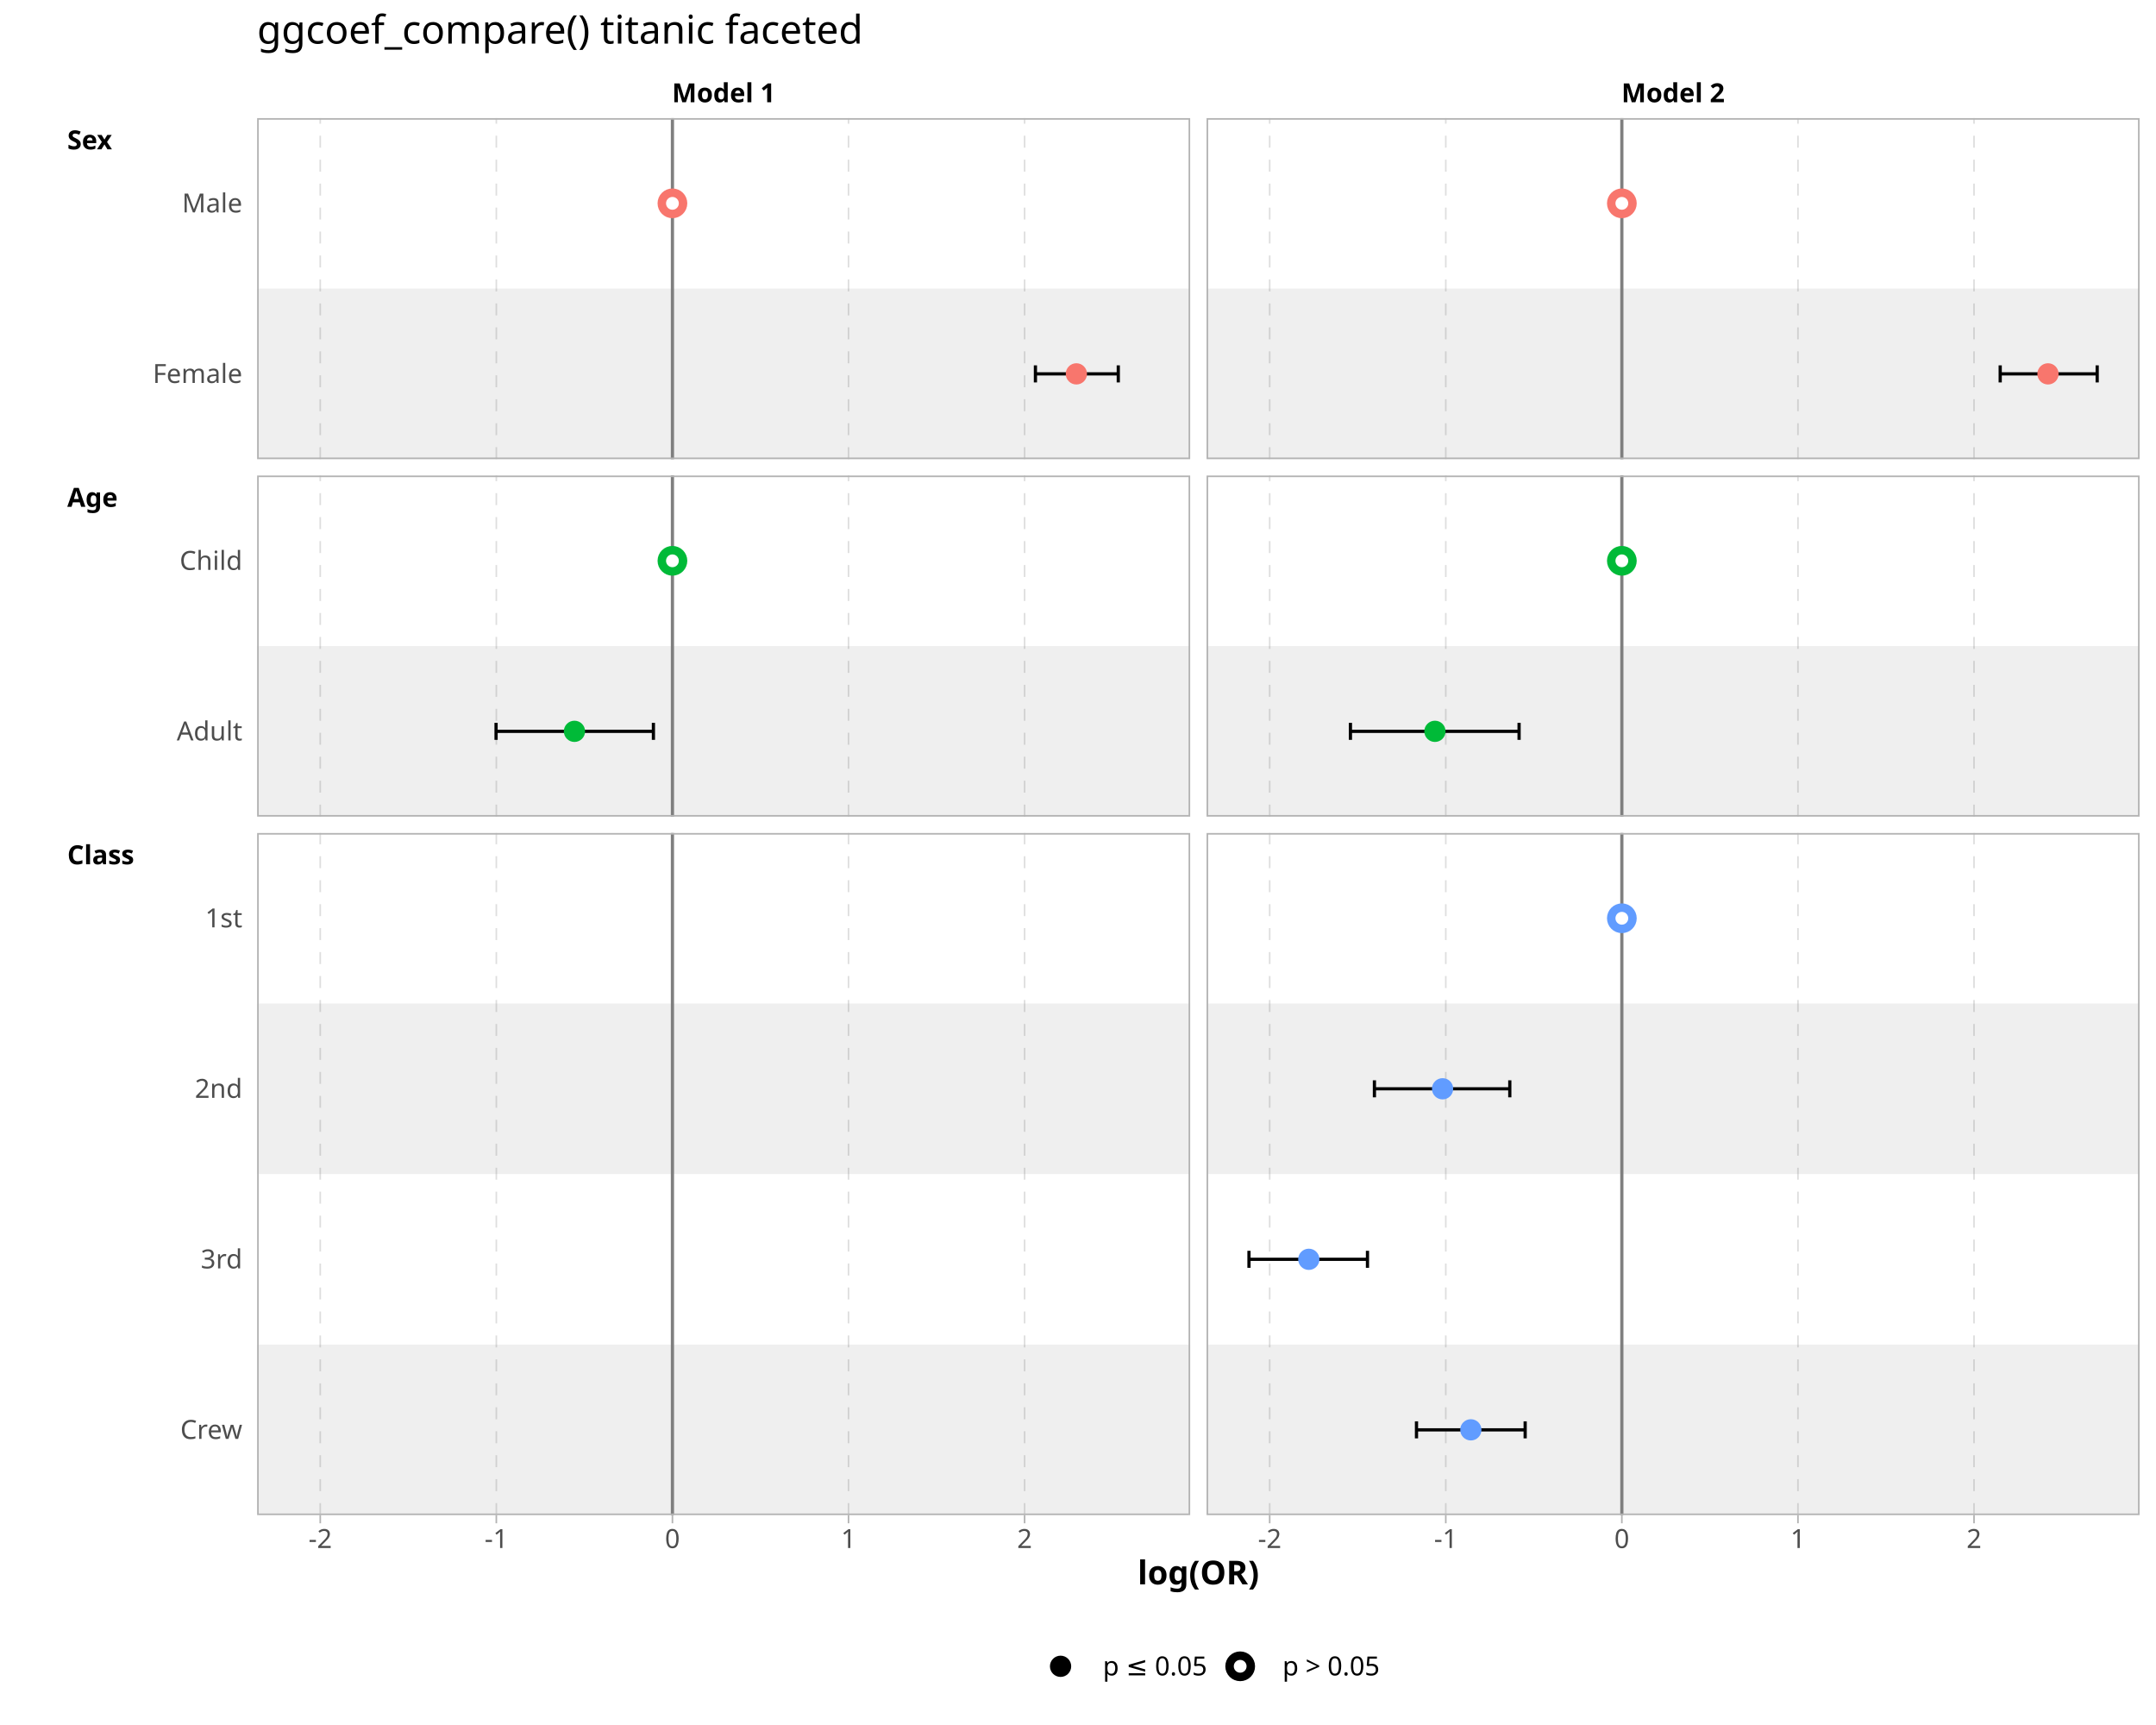
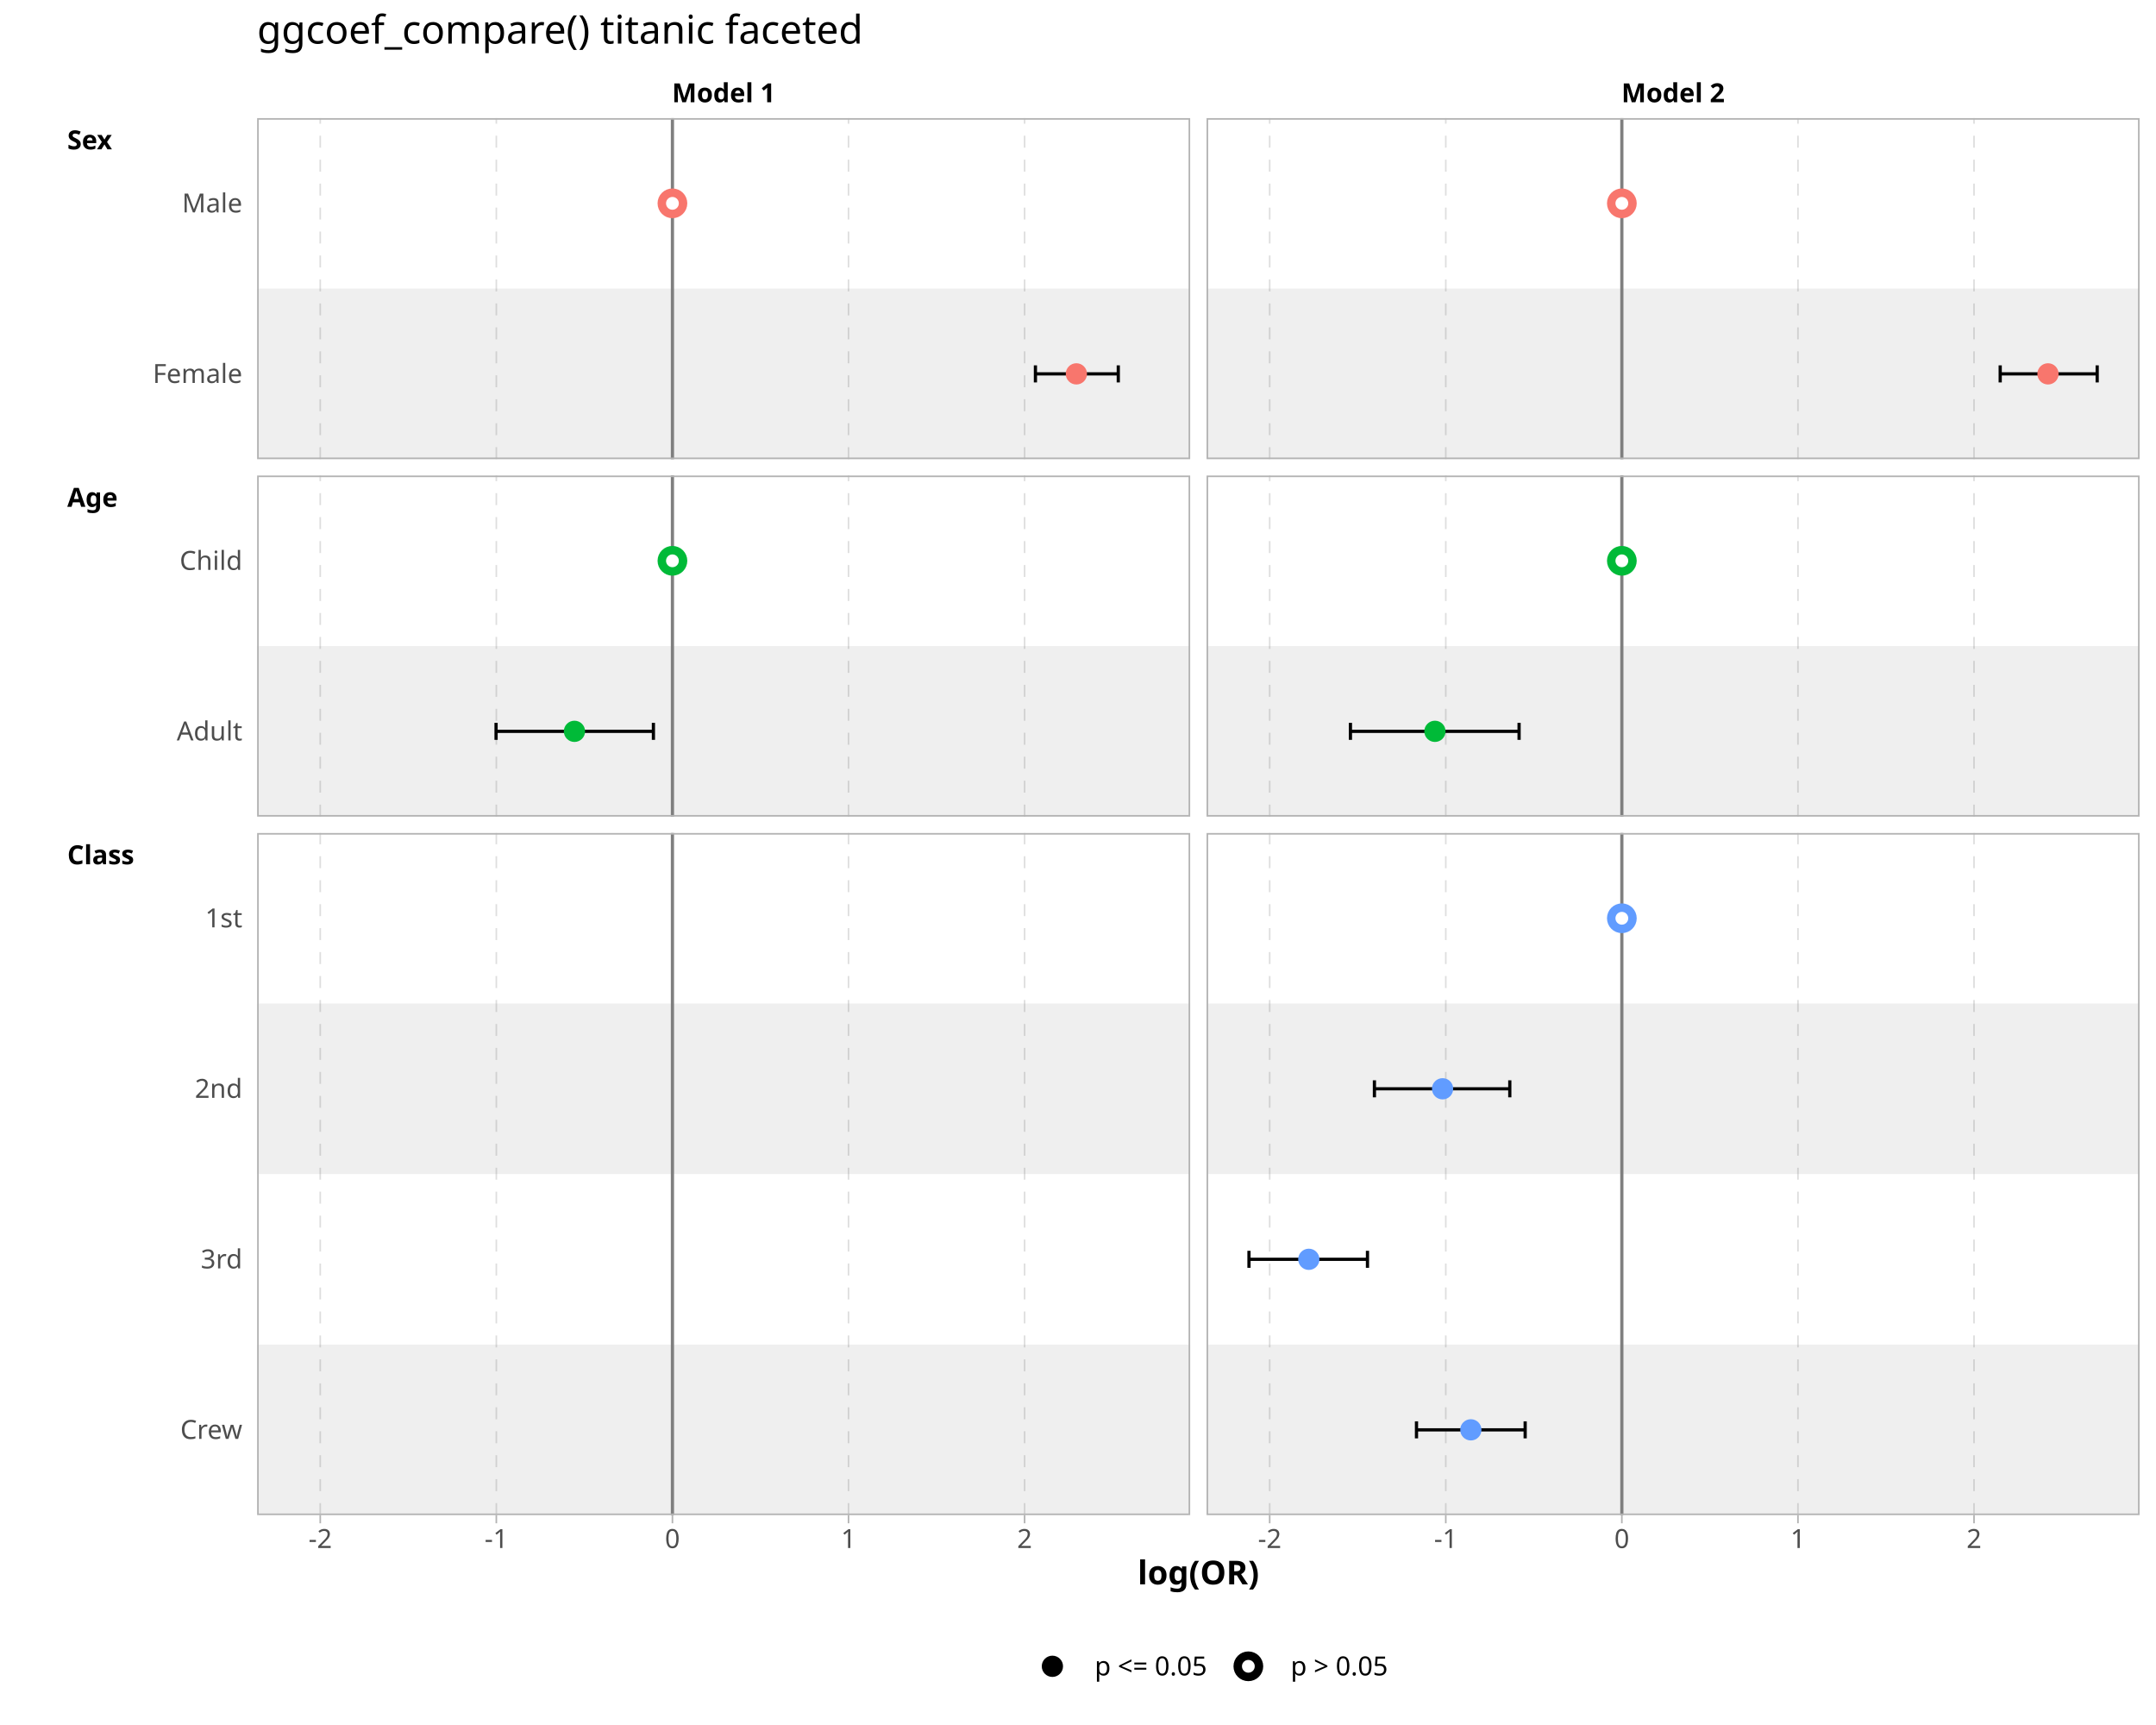
<svg xmlns="http://www.w3.org/2000/svg" class="svglite" data-engine-version="2.0" width="720.00pt" height="576.00pt" viewBox="0 0 720.00 576.00">
  <defs>
    <style type="text/css">
    .svglite line, .svglite polyline, .svglite polygon, .svglite path, .svglite rect, .svglite circle {
      fill: none;
      stroke: #000000;
      stroke-linecap: round;
      stroke-linejoin: round;
      stroke-miterlimit: 10.00;
    }
  </style>
  </defs>
  <rect width="100%" height="100%" style="stroke: none; fill: #FFFFFF;" />
  <defs>
    <clipPath id="cpMC4wMHw3MjAuMDB8MC4wMHw1NzYuMDA=">
      <rect x="0.00" y="0.00" width="720.00" height="576.00" />
    </clipPath>
  </defs>
  <g clip-path="url(#cpMC4wMHw3MjAuMDB8MC4wMHw1NzYuMDA=)">
    <rect x="0.00" y="0.00" width="720.00" height="576.00" style="stroke-width: 1.07; stroke: #FFFFFF; fill: #FFFFFF;" />
  </g>
  <defs>
    <clipPath id="cpODUuODd8Mzk3LjQ2fDM5LjQzfDE1My4zMQ==">
      <rect x="85.87" y="39.43" width="311.59" height="113.88" />
    </clipPath>
  </defs>
  <g clip-path="url(#cpODUuODd8Mzk3LjQ2fDM5LjQzfDE1My4zMQ==)">
    <rect x="85.87" y="39.43" width="311.59" height="113.88" style="stroke-width: 1.07; stroke: none; fill: #FFFFFF;" />
    <polyline points="106.95,153.31 106.95,39.43 " style="stroke-width: 0.53; stroke: #DEDEDE; stroke-dasharray: 4.00,4.00; stroke-linecap: butt;" />
    <polyline points="165.75,153.31 165.75,39.43 " style="stroke-width: 0.53; stroke: #DEDEDE; stroke-dasharray: 4.00,4.00; stroke-linecap: butt;" />
    <polyline points="224.56,153.31 224.56,39.43 " style="stroke-width: 0.53; stroke: #DEDEDE; stroke-dasharray: 4.00,4.00; stroke-linecap: butt;" />
    <polyline points="283.36,153.31 283.36,39.43 " style="stroke-width: 0.53; stroke: #DEDEDE; stroke-dasharray: 4.00,4.00; stroke-linecap: butt;" />
    <polyline points="342.17,153.31 342.17,39.43 " style="stroke-width: 0.53; stroke: #DEDEDE; stroke-dasharray: 4.00,4.00; stroke-linecap: butt;" />
    <rect x="85.87" y="96.37" width="311.59" height="56.94" style="stroke-width: 1.07; stroke: none; stroke-linecap: butt; stroke-linejoin: miter; fill: #111111; fill-opacity: 0.067;" />
    <rect x="85.87" y="39.43" width="311.59" height="56.94" style="stroke-width: 1.07; stroke: none; stroke-linecap: butt; stroke-linejoin: miter;" />
    <line x1="224.56" y1="153.31" x2="224.56" y2="39.43" style="stroke-width: 1.07; stroke: #7F7F7F; stroke-linecap: butt;" />
    <polyline points="373.45,127.69 373.45,122.00 " style="stroke-width: 1.07; stroke-linecap: butt;" />
    <polyline points="373.45,124.84 345.78,124.84 " style="stroke-width: 1.07; stroke-linecap: butt;" />
    <polyline points="345.78,127.69 345.78,122.00 " style="stroke-width: 1.07; stroke-linecap: butt;" />
    <circle cx="224.56" cy="67.90" r="3.55" style="stroke-width: 2.83; stroke: #F8766D; fill: #FFFFFF;" />
    <circle cx="359.46" cy="124.84" r="3.55" style="stroke-width: 2.83; stroke: none; fill: #F8766D;" />
    <rect x="85.87" y="39.43" width="311.59" height="113.88" style="stroke-width: 1.07; stroke: #B3B3B3;" />
  </g>
  <g clip-path="url(#cpMC4wMHw3MjAuMDB8MC4wMHw1NzYuMDA=)">
</g>
  <defs>
    <clipPath id="cpODUuODd8Mzk3LjQ2fDE1OC43OXwyNzIuNjc=">
      <rect x="85.87" y="158.79" width="311.59" height="113.88" />
    </clipPath>
  </defs>
  <g clip-path="url(#cpODUuODd8Mzk3LjQ2fDE1OC43OXwyNzIuNjc=)">
    <rect x="85.87" y="158.79" width="311.59" height="113.88" style="stroke-width: 1.07; stroke: none; fill: #FFFFFF;" />
    <polyline points="106.95,272.67 106.95,158.79 " style="stroke-width: 0.53; stroke: #DEDEDE; stroke-dasharray: 4.00,4.00; stroke-linecap: butt;" />
    <polyline points="165.75,272.67 165.75,158.79 " style="stroke-width: 0.53; stroke: #DEDEDE; stroke-dasharray: 4.00,4.00; stroke-linecap: butt;" />
    <polyline points="224.56,272.67 224.56,158.79 " style="stroke-width: 0.53; stroke: #DEDEDE; stroke-dasharray: 4.00,4.00; stroke-linecap: butt;" />
    <polyline points="283.36,272.67 283.36,158.79 " style="stroke-width: 0.53; stroke: #DEDEDE; stroke-dasharray: 4.00,4.00; stroke-linecap: butt;" />
    <polyline points="342.17,272.67 342.17,158.79 " style="stroke-width: 0.53; stroke: #DEDEDE; stroke-dasharray: 4.00,4.00; stroke-linecap: butt;" />
    <rect x="85.87" y="215.73" width="311.59" height="56.94" style="stroke-width: 1.07; stroke: none; stroke-linecap: butt; stroke-linejoin: miter; fill: #111111; fill-opacity: 0.067;" />
    <rect x="85.87" y="158.79" width="311.59" height="56.94" style="stroke-width: 1.07; stroke: none; stroke-linecap: butt; stroke-linejoin: miter;" />
    <line x1="224.56" y1="272.67" x2="224.56" y2="158.79" style="stroke-width: 1.07; stroke: #7F7F7F; stroke-linecap: butt;" />
    <polyline points="218.21,247.05 218.21,241.36 " style="stroke-width: 1.07; stroke-linecap: butt;" />
    <polyline points="218.21,244.20 165.66,244.20 " style="stroke-width: 1.07; stroke-linecap: butt;" />
    <polyline points="165.66,247.05 165.66,241.36 " style="stroke-width: 1.07; stroke-linecap: butt;" />
    <circle cx="224.56" cy="187.26" r="3.55" style="stroke-width: 2.83; stroke: #00BA38; fill: #FFFFFF;" />
    <circle cx="191.84" cy="244.20" r="3.55" style="stroke-width: 2.83; stroke: none; fill: #00BA38;" />
    <rect x="85.87" y="158.79" width="311.59" height="113.88" style="stroke-width: 1.07; stroke: #B3B3B3;" />
  </g>
  <g clip-path="url(#cpMC4wMHw3MjAuMDB8MC4wMHw1NzYuMDA=)">
</g>
  <defs>
    <clipPath id="cpODUuODd8Mzk3LjQ2fDI3OC4xNXw1MDUuOTE=">
      <rect x="85.87" y="278.15" width="311.59" height="227.76" />
    </clipPath>
  </defs>
  <g clip-path="url(#cpODUuODd8Mzk3LjQ2fDI3OC4xNXw1MDUuOTE=)">
    <rect x="85.87" y="278.15" width="311.59" height="227.76" style="stroke-width: 1.07; stroke: none; fill: #FFFFFF;" />
    <polyline points="106.95,505.91 106.95,278.15 " style="stroke-width: 0.53; stroke: #DEDEDE; stroke-dasharray: 4.00,4.00; stroke-linecap: butt;" />
    <polyline points="165.75,505.91 165.75,278.15 " style="stroke-width: 0.53; stroke: #DEDEDE; stroke-dasharray: 4.00,4.00; stroke-linecap: butt;" />
    <polyline points="224.56,505.91 224.56,278.15 " style="stroke-width: 0.53; stroke: #DEDEDE; stroke-dasharray: 4.00,4.00; stroke-linecap: butt;" />
    <polyline points="283.36,505.91 283.36,278.15 " style="stroke-width: 0.53; stroke: #DEDEDE; stroke-dasharray: 4.00,4.00; stroke-linecap: butt;" />
    <polyline points="342.17,505.91 342.17,278.15 " style="stroke-width: 0.53; stroke: #DEDEDE; stroke-dasharray: 4.00,4.00; stroke-linecap: butt;" />
    <rect x="85.87" y="448.97" width="311.59" height="56.94" style="stroke-width: 1.07; stroke: none; stroke-linecap: butt; stroke-linejoin: miter; fill: #111111; fill-opacity: 0.067;" />
    <rect x="85.87" y="392.03" width="311.59" height="56.94" style="stroke-width: 1.07; stroke: none; stroke-linecap: butt; stroke-linejoin: miter;" />
    <rect x="85.87" y="335.09" width="311.59" height="56.94" style="stroke-width: 1.07; stroke: none; stroke-linecap: butt; stroke-linejoin: miter; fill: #111111; fill-opacity: 0.067;" />
    <rect x="85.87" y="278.15" width="311.59" height="56.94" style="stroke-width: 1.07; stroke: none; stroke-linecap: butt; stroke-linejoin: miter;" />
    <line x1="224.56" y1="505.91" x2="224.56" y2="278.15" style="stroke-width: 1.07; stroke: #7F7F7F; stroke-linecap: butt;" />
    <rect x="85.87" y="278.15" width="311.59" height="227.76" style="stroke-width: 1.07; stroke: #B3B3B3;" />
  </g>
  <g clip-path="url(#cpMC4wMHw3MjAuMDB8MC4wMHw1NzYuMDA=)">
</g>
  <defs>
    <clipPath id="cpNDAyLjkzfDcxNC41MnwzOS40M3wxNTMuMzE=">
      <rect x="402.93" y="39.43" width="311.59" height="113.88" />
    </clipPath>
  </defs>
  <g clip-path="url(#cpNDAyLjkzfDcxNC41MnwzOS40M3wxNTMuMzE=)">
    <rect x="402.93" y="39.43" width="311.59" height="113.88" style="stroke-width: 1.07; stroke: none; fill: #FFFFFF;" />
    <polyline points="424.01,153.31 424.01,39.43 " style="stroke-width: 0.53; stroke: #DEDEDE; stroke-dasharray: 4.00,4.00; stroke-linecap: butt;" />
    <polyline points="482.82,153.31 482.82,39.43 " style="stroke-width: 0.53; stroke: #DEDEDE; stroke-dasharray: 4.00,4.00; stroke-linecap: butt;" />
    <polyline points="541.62,153.31 541.62,39.43 " style="stroke-width: 0.53; stroke: #DEDEDE; stroke-dasharray: 4.00,4.00; stroke-linecap: butt;" />
    <polyline points="600.43,153.31 600.43,39.43 " style="stroke-width: 0.53; stroke: #DEDEDE; stroke-dasharray: 4.00,4.00; stroke-linecap: butt;" />
    <polyline points="659.23,153.31 659.23,39.43 " style="stroke-width: 0.53; stroke: #DEDEDE; stroke-dasharray: 4.00,4.00; stroke-linecap: butt;" />
    <rect x="402.93" y="96.37" width="311.59" height="56.94" style="stroke-width: 1.07; stroke: none; stroke-linecap: butt; stroke-linejoin: miter; fill: #111111; fill-opacity: 0.067;" />
    <rect x="402.93" y="39.43" width="311.59" height="56.94" style="stroke-width: 1.07; stroke: none; stroke-linecap: butt; stroke-linejoin: miter;" />
    <line x1="541.62" y1="153.31" x2="541.62" y2="39.43" style="stroke-width: 1.07; stroke: #7F7F7F; stroke-linecap: butt;" />
    <polyline points="700.36,127.69 700.36,122.00 " style="stroke-width: 1.07; stroke-linecap: butt;" />
    <polyline points="700.36,124.84 667.97,124.84 " style="stroke-width: 1.07; stroke-linecap: butt;" />
    <polyline points="667.97,127.69 667.97,122.00 " style="stroke-width: 1.07; stroke-linecap: butt;" />
    <circle cx="541.62" cy="67.90" r="3.55" style="stroke-width: 2.83; stroke: #F8766D; fill: #FFFFFF;" />
    <circle cx="683.93" cy="124.84" r="3.55" style="stroke-width: 2.83; stroke: none; fill: #F8766D;" />
    <rect x="402.93" y="39.43" width="311.59" height="113.88" style="stroke-width: 1.07; stroke: #B3B3B3;" />
  </g>
  <g clip-path="url(#cpMC4wMHw3MjAuMDB8MC4wMHw1NzYuMDA=)">
</g>
  <defs>
    <clipPath id="cpNDAyLjkzfDcxNC41MnwxNTguNzl8MjcyLjY3">
      <rect x="402.93" y="158.79" width="311.59" height="113.88" />
    </clipPath>
  </defs>
  <g clip-path="url(#cpNDAyLjkzfDcxNC41MnwxNTguNzl8MjcyLjY3)">
    <rect x="402.93" y="158.79" width="311.59" height="113.88" style="stroke-width: 1.07; stroke: none; fill: #FFFFFF;" />
    <polyline points="424.01,272.67 424.01,158.79 " style="stroke-width: 0.53; stroke: #DEDEDE; stroke-dasharray: 4.00,4.00; stroke-linecap: butt;" />
    <polyline points="482.82,272.67 482.82,158.79 " style="stroke-width: 0.53; stroke: #DEDEDE; stroke-dasharray: 4.00,4.00; stroke-linecap: butt;" />
    <polyline points="541.62,272.67 541.62,158.79 " style="stroke-width: 0.53; stroke: #DEDEDE; stroke-dasharray: 4.00,4.00; stroke-linecap: butt;" />
    <polyline points="600.43,272.67 600.43,158.79 " style="stroke-width: 0.53; stroke: #DEDEDE; stroke-dasharray: 4.00,4.00; stroke-linecap: butt;" />
    <polyline points="659.23,272.67 659.23,158.79 " style="stroke-width: 0.53; stroke: #DEDEDE; stroke-dasharray: 4.00,4.00; stroke-linecap: butt;" />
    <rect x="402.93" y="215.73" width="311.59" height="56.94" style="stroke-width: 1.07; stroke: none; stroke-linecap: butt; stroke-linejoin: miter; fill: #111111; fill-opacity: 0.067;" />
    <rect x="402.93" y="158.79" width="311.59" height="56.94" style="stroke-width: 1.07; stroke: none; stroke-linecap: butt; stroke-linejoin: miter;" />
    <line x1="541.62" y1="272.67" x2="541.62" y2="158.79" style="stroke-width: 1.07; stroke: #7F7F7F; stroke-linecap: butt;" />
    <polyline points="507.30,247.05 507.30,241.36 " style="stroke-width: 1.07; stroke-linecap: butt;" />
    <polyline points="507.30,244.20 450.98,244.20 " style="stroke-width: 1.07; stroke-linecap: butt;" />
    <polyline points="450.98,247.05 450.98,241.36 " style="stroke-width: 1.07; stroke-linecap: butt;" />
    <circle cx="541.62" cy="187.26" r="3.55" style="stroke-width: 2.83; stroke: #00BA38; fill: #FFFFFF;" />
    <circle cx="479.20" cy="244.20" r="3.55" style="stroke-width: 2.83; stroke: none; fill: #00BA38;" />
    <rect x="402.93" y="158.79" width="311.59" height="113.88" style="stroke-width: 1.07; stroke: #B3B3B3;" />
  </g>
  <g clip-path="url(#cpMC4wMHw3MjAuMDB8MC4wMHw1NzYuMDA=)">
</g>
  <defs>
    <clipPath id="cpNDAyLjkzfDcxNC41MnwyNzguMTV8NTA1Ljkx">
      <rect x="402.93" y="278.15" width="311.59" height="227.76" />
    </clipPath>
  </defs>
  <g clip-path="url(#cpNDAyLjkzfDcxNC41MnwyNzguMTV8NTA1Ljkx)">
    <rect x="402.93" y="278.15" width="311.59" height="227.76" style="stroke-width: 1.07; stroke: none; fill: #FFFFFF;" />
    <polyline points="424.01,505.91 424.01,278.15 " style="stroke-width: 0.53; stroke: #DEDEDE; stroke-dasharray: 4.00,4.00; stroke-linecap: butt;" />
    <polyline points="482.82,505.91 482.82,278.15 " style="stroke-width: 0.53; stroke: #DEDEDE; stroke-dasharray: 4.00,4.00; stroke-linecap: butt;" />
    <polyline points="541.62,505.91 541.62,278.15 " style="stroke-width: 0.53; stroke: #DEDEDE; stroke-dasharray: 4.00,4.00; stroke-linecap: butt;" />
    <polyline points="600.43,505.91 600.43,278.15 " style="stroke-width: 0.53; stroke: #DEDEDE; stroke-dasharray: 4.00,4.00; stroke-linecap: butt;" />
    <polyline points="659.23,505.91 659.23,278.15 " style="stroke-width: 0.53; stroke: #DEDEDE; stroke-dasharray: 4.00,4.00; stroke-linecap: butt;" />
    <rect x="402.93" y="448.97" width="311.59" height="56.94" style="stroke-width: 1.07; stroke: none; stroke-linecap: butt; stroke-linejoin: miter; fill: #111111; fill-opacity: 0.067;" />
    <rect x="402.93" y="392.03" width="311.59" height="56.94" style="stroke-width: 1.07; stroke: none; stroke-linecap: butt; stroke-linejoin: miter;" />
    <rect x="402.93" y="335.09" width="311.59" height="56.94" style="stroke-width: 1.07; stroke: none; stroke-linecap: butt; stroke-linejoin: miter; fill: #111111; fill-opacity: 0.067;" />
    <rect x="402.93" y="278.15" width="311.59" height="56.94" style="stroke-width: 1.07; stroke: none; stroke-linecap: butt; stroke-linejoin: miter;" />
    <line x1="541.62" y1="505.91" x2="541.62" y2="278.15" style="stroke-width: 1.07; stroke: #7F7F7F; stroke-linecap: butt;" />
    <polyline points="504.20,366.41 504.20,360.72 " style="stroke-width: 1.07; stroke-linecap: butt;" />
    <polyline points="504.20,363.56 458.99,363.56 " style="stroke-width: 1.07; stroke-linecap: butt;" />
    <polyline points="458.99,366.41 458.99,360.72 " style="stroke-width: 1.07; stroke-linecap: butt;" />
    <polyline points="456.67,423.35 456.67,417.66 " style="stroke-width: 1.07; stroke-linecap: butt;" />
    <polyline points="456.67,420.50 417.10,420.50 " style="stroke-width: 1.07; stroke-linecap: butt;" />
    <polyline points="417.10,423.35 417.10,417.66 " style="stroke-width: 1.07; stroke-linecap: butt;" />
    <polyline points="509.33,480.29 509.33,474.60 " style="stroke-width: 1.07; stroke-linecap: butt;" />
    <polyline points="509.33,477.44 473.04,477.44 " style="stroke-width: 1.07; stroke-linecap: butt;" />
    <polyline points="473.04,480.29 473.04,474.60 " style="stroke-width: 1.07; stroke-linecap: butt;" />
    <circle cx="541.62" cy="306.62" r="3.55" style="stroke-width: 2.83; stroke: #619CFF; fill: #FFFFFF;" />
    <circle cx="481.75" cy="363.56" r="3.55" style="stroke-width: 2.83; stroke: none; fill: #619CFF;" />
    <circle cx="437.08" cy="420.50" r="3.55" style="stroke-width: 2.83; stroke: none; fill: #619CFF;" />
    <circle cx="491.19" cy="477.44" r="3.55" style="stroke-width: 2.83; stroke: none; fill: #619CFF;" />
    <rect x="402.93" y="278.15" width="311.59" height="227.76" style="stroke-width: 1.07; stroke: #B3B3B3;" />
  </g>
  <g clip-path="url(#cpMC4wMHw3MjAuMDB8MC4wMHw1NzYuMDA=)">
</g>
  <defs>
    <clipPath id="cpODUuODd8Mzk3LjQ2fDIyLjc4fDM5LjQz">
      <rect x="85.87" y="22.78" width="311.59" height="16.65" />
    </clipPath>
  </defs>
  <g clip-path="url(#cpODUuODd8Mzk3LjQ2fDIyLjc4fDM5LjQz)">
    <text x="241.66" y="34.14" text-anchor="middle" style="font-size: 8.80px; font-weight: bold; font-family: sans;" textLength="31.31px" lengthAdjust="spacingAndGlyphs">Model 1</text>
  </g>
  <g clip-path="url(#cpMC4wMHw3MjAuMDB8MC4wMHw1NzYuMDA=)">
</g>
  <defs>
    <clipPath id="cpNDAyLjkzfDcxNC41MnwyMi43OHwzOS40Mw==">
      <rect x="402.93" y="22.78" width="311.59" height="16.65" />
    </clipPath>
  </defs>
  <g clip-path="url(#cpNDAyLjkzfDcxNC41MnwyMi43OHwzOS40Mw==)">
    <text x="558.73" y="34.14" text-anchor="middle" style="font-size: 8.80px; font-weight: bold; font-family: sans;" textLength="31.31px" lengthAdjust="spacingAndGlyphs">Model 2</text>
  </g>
  <g clip-path="url(#cpMC4wMHw3MjAuMDB8MC4wMHw1NzYuMDA=)">
</g>
  <defs>
    <clipPath id="cpMTguMDd8NDguODV8MzkuNDN8MTUzLjMx">
      <rect x="18.07" y="39.43" width="30.78" height="113.88" />
    </clipPath>
  </defs>
  <g clip-path="url(#cpMTguMDd8NDguODV8MzkuNDN8MTUzLjMx)">
    <text x="22.46" y="49.87" style="font-size: 8.80px; font-weight: bold; font-family: sans;" textLength="15.17px" lengthAdjust="spacingAndGlyphs">Sex</text>
  </g>
  <g clip-path="url(#cpMC4wMHw3MjAuMDB8MC4wMHw1NzYuMDA=)">
</g>
  <defs>
    <clipPath id="cpMTguMDd8NDguODV8MTU4Ljc5fDI3Mi42Nw==">
      <rect x="18.07" y="158.79" width="30.78" height="113.88" />
    </clipPath>
  </defs>
  <g clip-path="url(#cpMTguMDd8NDguODV8MTU4Ljc5fDI3Mi42Nw==)">
    <text x="22.46" y="169.23" style="font-size: 8.80px; font-weight: bold; font-family: sans;" textLength="15.66px" lengthAdjust="spacingAndGlyphs">Age</text>
  </g>
  <g clip-path="url(#cpMC4wMHw3MjAuMDB8MC4wMHw1NzYuMDA=)">
</g>
  <defs>
    <clipPath id="cpMTguMDd8NDguODV8Mjc4LjE1fDUwNS45MQ==">
      <rect x="18.07" y="278.15" width="30.78" height="227.76" />
    </clipPath>
  </defs>
  <g clip-path="url(#cpMTguMDd8NDguODV8Mjc4LjE1fDUwNS45MQ==)">
    <text x="22.46" y="288.59" style="font-size: 8.80px; font-weight: bold; font-family: sans;" textLength="22.01px" lengthAdjust="spacingAndGlyphs">Class</text>
  </g>
  <g clip-path="url(#cpMC4wMHw3MjAuMDB8MC4wMHw1NzYuMDA=)">
    <polyline points="106.95,508.65 106.95,505.91 " style="stroke-width: 0.53; stroke: #B3B3B3; stroke-linecap: butt;" />
    <polyline points="165.75,508.65 165.75,505.91 " style="stroke-width: 0.53; stroke: #B3B3B3; stroke-linecap: butt;" />
    <polyline points="224.56,508.65 224.56,505.91 " style="stroke-width: 0.53; stroke: #B3B3B3; stroke-linecap: butt;" />
    <polyline points="283.36,508.65 283.36,505.91 " style="stroke-width: 0.53; stroke: #B3B3B3; stroke-linecap: butt;" />
    <polyline points="342.17,508.65 342.17,505.91 " style="stroke-width: 0.53; stroke: #B3B3B3; stroke-linecap: butt;" />
    <text x="106.95" y="516.90" text-anchor="middle" style="font-size: 8.80px; fill: #4D4D4D; font-family: sans;" textLength="7.82px" lengthAdjust="spacingAndGlyphs">-2</text>
    <text x="165.75" y="516.90" text-anchor="middle" style="font-size: 8.80px; fill: #4D4D4D; font-family: sans;" textLength="7.82px" lengthAdjust="spacingAndGlyphs">-1</text>
    <text x="224.56" y="516.90" text-anchor="middle" style="font-size: 8.80px; fill: #4D4D4D; font-family: sans;" textLength="4.89px" lengthAdjust="spacingAndGlyphs">0</text>
    <text x="283.36" y="516.90" text-anchor="middle" style="font-size: 8.80px; fill: #4D4D4D; font-family: sans;" textLength="4.89px" lengthAdjust="spacingAndGlyphs">1</text>
    <text x="342.17" y="516.90" text-anchor="middle" style="font-size: 8.80px; fill: #4D4D4D; font-family: sans;" textLength="4.89px" lengthAdjust="spacingAndGlyphs">2</text>
    <polyline points="424.01,508.65 424.01,505.91 " style="stroke-width: 0.53; stroke: #B3B3B3; stroke-linecap: butt;" />
    <polyline points="482.82,508.65 482.82,505.91 " style="stroke-width: 0.53; stroke: #B3B3B3; stroke-linecap: butt;" />
    <polyline points="541.62,508.65 541.62,505.91 " style="stroke-width: 0.53; stroke: #B3B3B3; stroke-linecap: butt;" />
    <polyline points="600.43,508.65 600.43,505.91 " style="stroke-width: 0.53; stroke: #B3B3B3; stroke-linecap: butt;" />
    <polyline points="659.23,508.65 659.23,505.91 " style="stroke-width: 0.53; stroke: #B3B3B3; stroke-linecap: butt;" />
    <text x="424.01" y="516.90" text-anchor="middle" style="font-size: 8.80px; fill: #4D4D4D; font-family: sans;" textLength="7.82px" lengthAdjust="spacingAndGlyphs">-2</text>
    <text x="482.82" y="516.90" text-anchor="middle" style="font-size: 8.80px; fill: #4D4D4D; font-family: sans;" textLength="7.82px" lengthAdjust="spacingAndGlyphs">-1</text>
    <text x="541.62" y="516.90" text-anchor="middle" style="font-size: 8.80px; fill: #4D4D4D; font-family: sans;" textLength="4.89px" lengthAdjust="spacingAndGlyphs">0</text>
    <text x="600.43" y="516.90" text-anchor="middle" style="font-size: 8.80px; fill: #4D4D4D; font-family: sans;" textLength="4.89px" lengthAdjust="spacingAndGlyphs">1</text>
    <text x="659.23" y="516.90" text-anchor="middle" style="font-size: 8.80px; fill: #4D4D4D; font-family: sans;" textLength="4.89px" lengthAdjust="spacingAndGlyphs">2</text>
    <text x="80.94" y="127.87" text-anchor="end" style="font-size: 8.80px; fill: #4D4D4D; font-family: sans;" textLength="29.35px" lengthAdjust="spacingAndGlyphs">Female</text>
    <text x="80.94" y="70.93" text-anchor="end" style="font-size: 8.80px; fill: #4D4D4D; font-family: sans;" textLength="19.08px" lengthAdjust="spacingAndGlyphs">Male</text>
    <text x="80.94" y="247.23" text-anchor="end" style="font-size: 8.80px; fill: #4D4D4D; font-family: sans;" textLength="20.06px" lengthAdjust="spacingAndGlyphs">Adult</text>
    <text x="80.94" y="190.29" text-anchor="end" style="font-size: 8.80px; fill: #4D4D4D; font-family: sans;" textLength="20.05px" lengthAdjust="spacingAndGlyphs">Child</text>
    <text x="80.94" y="480.47" text-anchor="end" style="font-size: 8.80px; fill: #4D4D4D; font-family: sans;" textLength="20.54px" lengthAdjust="spacingAndGlyphs">Crew</text>
    <text x="80.94" y="423.53" text-anchor="end" style="font-size: 8.80px; fill: #4D4D4D; font-family: sans;" textLength="12.72px" lengthAdjust="spacingAndGlyphs">3rd</text>
    <text x="80.94" y="366.59" text-anchor="end" style="font-size: 8.80px; fill: #4D4D4D; font-family: sans;" textLength="14.68px" lengthAdjust="spacingAndGlyphs">2nd</text>
    <text x="80.94" y="309.65" text-anchor="end" style="font-size: 8.80px; fill: #4D4D4D; font-family: sans;" textLength="11.74px" lengthAdjust="spacingAndGlyphs">1st</text>
    <text x="400.20" y="529.04" text-anchor="middle" style="font-size: 11.00px; font-weight: bold; font-family: sans;" textLength="38.51px" lengthAdjust="spacingAndGlyphs">log(OR)</text>
-     <rect x="334.58" y="542.28" width="131.23" height="28.24" style="stroke-width: 1.07; stroke: none; fill: #FFFFFF;" />
-     <rect x="345.54" y="547.76" width="17.28" height="17.28" style="stroke-width: 1.07; stroke: none; fill: #FFFFFF;" />
-     <circle cx="354.18" cy="556.40" r="3.55" style="stroke-width: 2.83; stroke: none; fill: #000000;" />
-     <rect x="405.52" y="547.76" width="17.28" height="17.28" style="stroke-width: 1.07; stroke: none; fill: #FFFFFF;" />
-     <circle cx="414.16" cy="556.40" r="3.55" style="stroke-width: 2.83; fill: #FFFFFF;" />
-     <text x="368.30" y="559.43" style="font-size: 8.80px; font-family: sans;" textLength="31.74px" lengthAdjust="spacingAndGlyphs">p ≤ 0.05</text>
-     <text x="428.28" y="559.43" style="font-size: 8.80px; font-family: sans;" textLength="32.05px" lengthAdjust="spacingAndGlyphs">p &gt; 0.05</text>
+     <rect x="331.85" y="542.28" width="136.69" height="28.24" style="stroke-width: 1.07; stroke: none; fill: #FFFFFF;" />
+     <rect x="342.81" y="547.76" width="17.28" height="17.28" style="stroke-width: 1.07; stroke: none; fill: #FFFFFF;" />
+     <circle cx="351.45" cy="556.40" r="3.55" style="stroke-width: 2.83; stroke: none; fill: #000000;" />
+     <rect x="408.25" y="547.76" width="17.28" height="17.28" style="stroke-width: 1.07; stroke: none; fill: #FFFFFF;" />
+     <circle cx="416.89" cy="556.40" r="3.55" style="stroke-width: 2.83; fill: #FFFFFF;" />
+     <text x="365.57" y="559.43" style="font-size: 8.80px; font-family: sans;" textLength="37.20px" lengthAdjust="spacingAndGlyphs">p &lt;= 0.05</text>
+     <text x="431.01" y="559.43" style="font-size: 8.80px; font-family: sans;" textLength="32.05px" lengthAdjust="spacingAndGlyphs">p &gt; 0.05</text>
    <text x="85.87" y="14.56" style="font-size: 13.20px; font-family: sans;" textLength="192.27px" lengthAdjust="spacingAndGlyphs">ggcoef_compare() titanic faceted</text>
  </g>
</svg>
